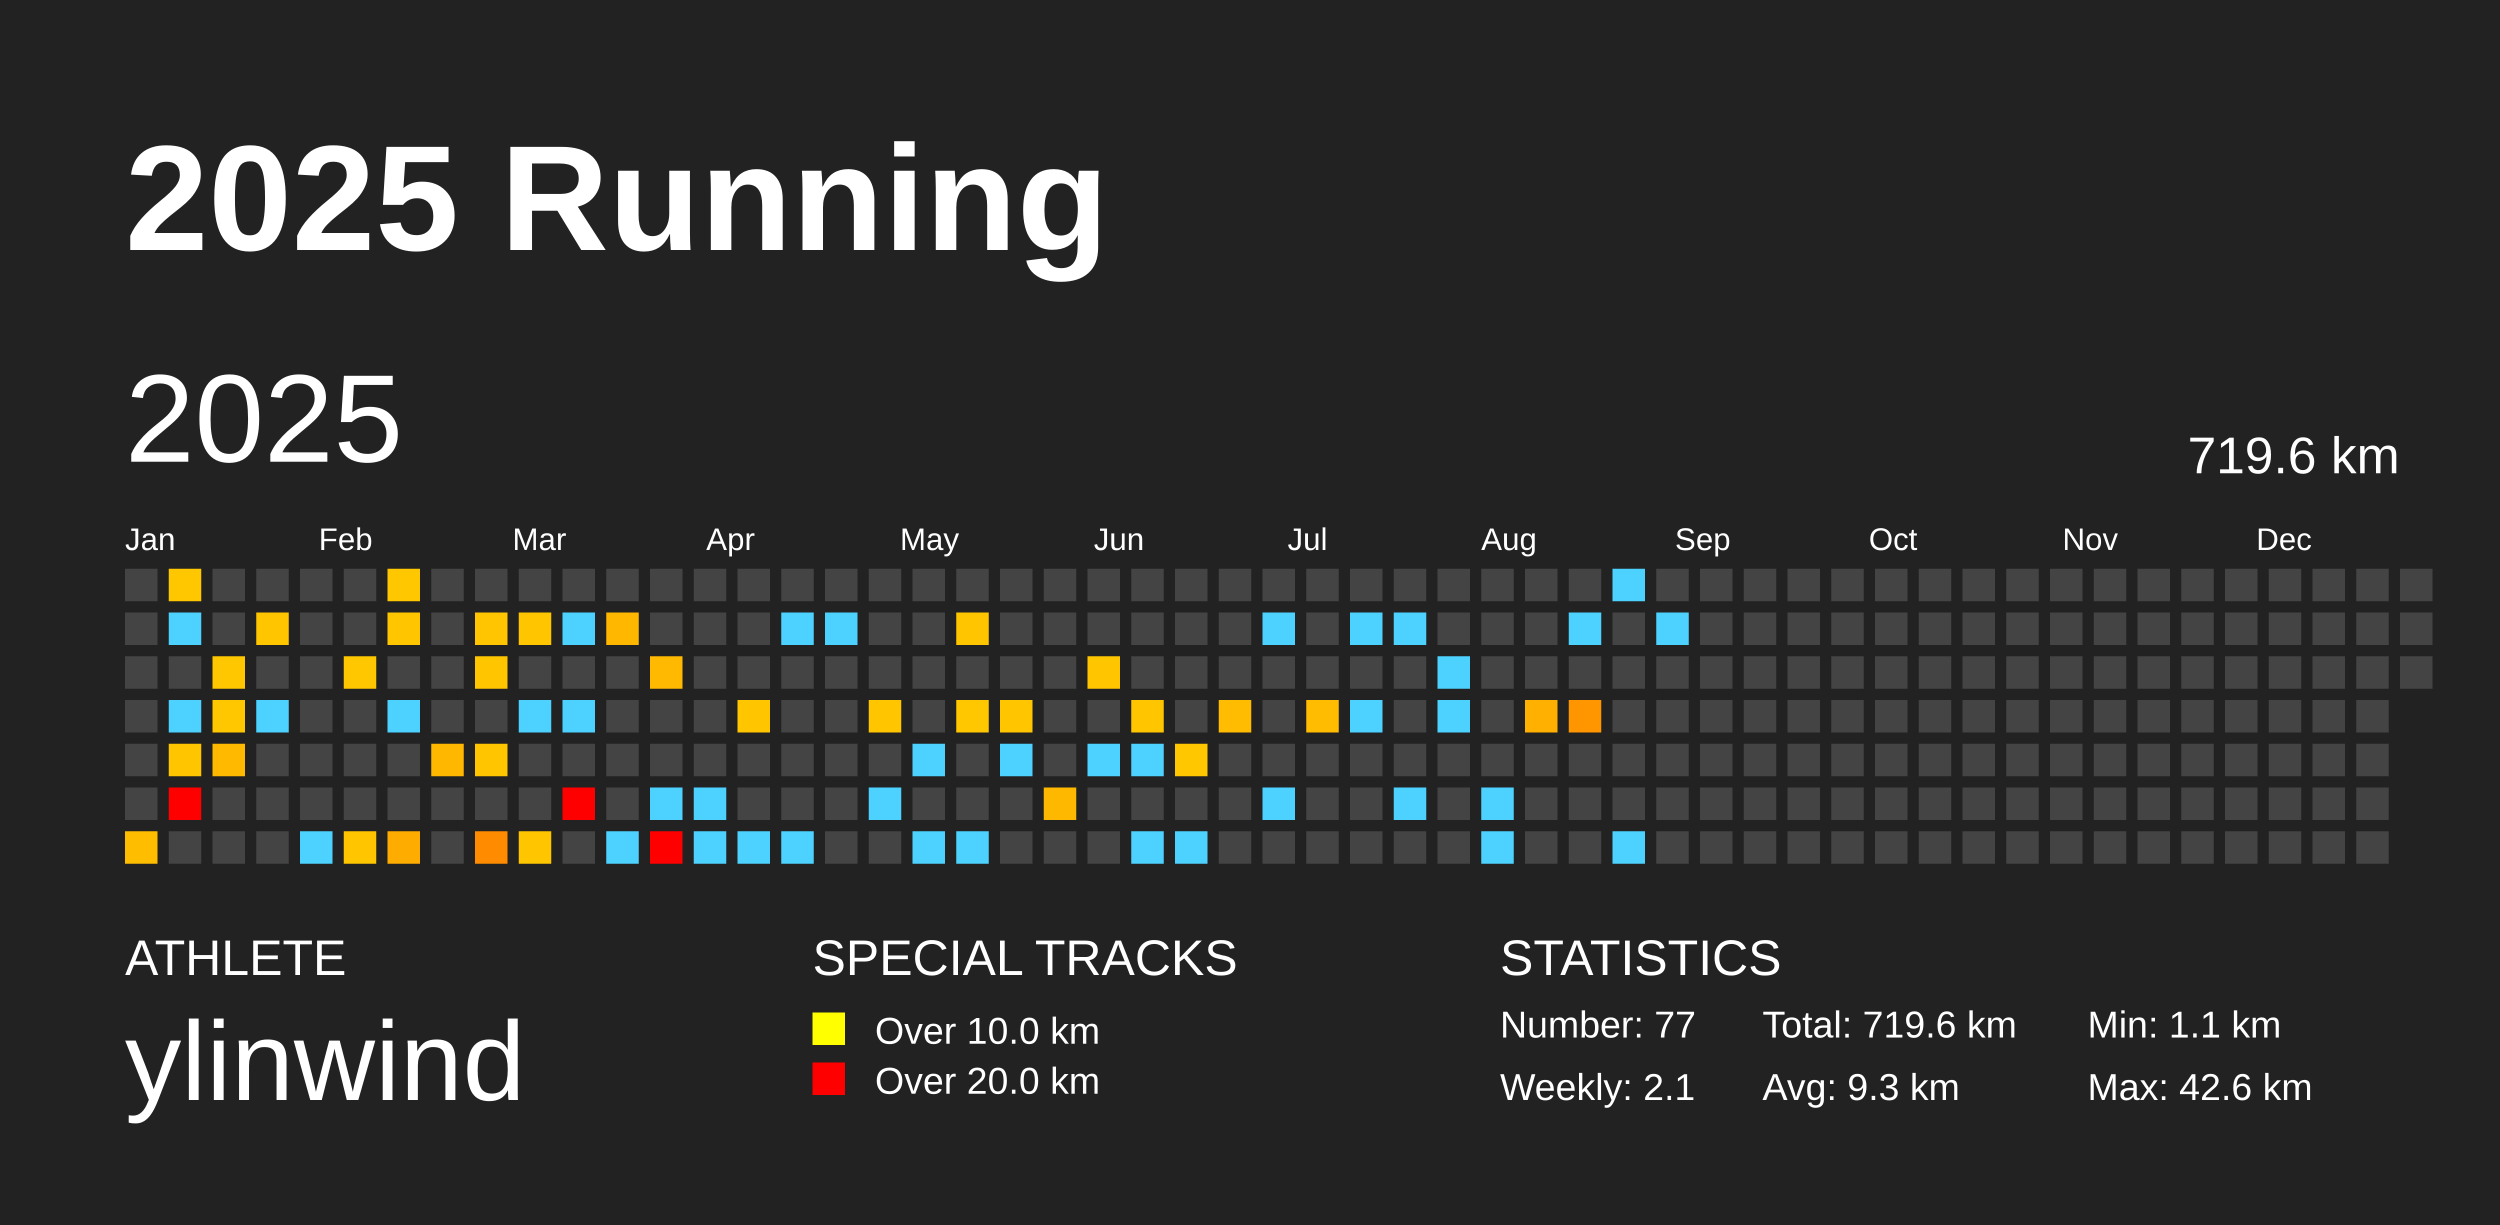
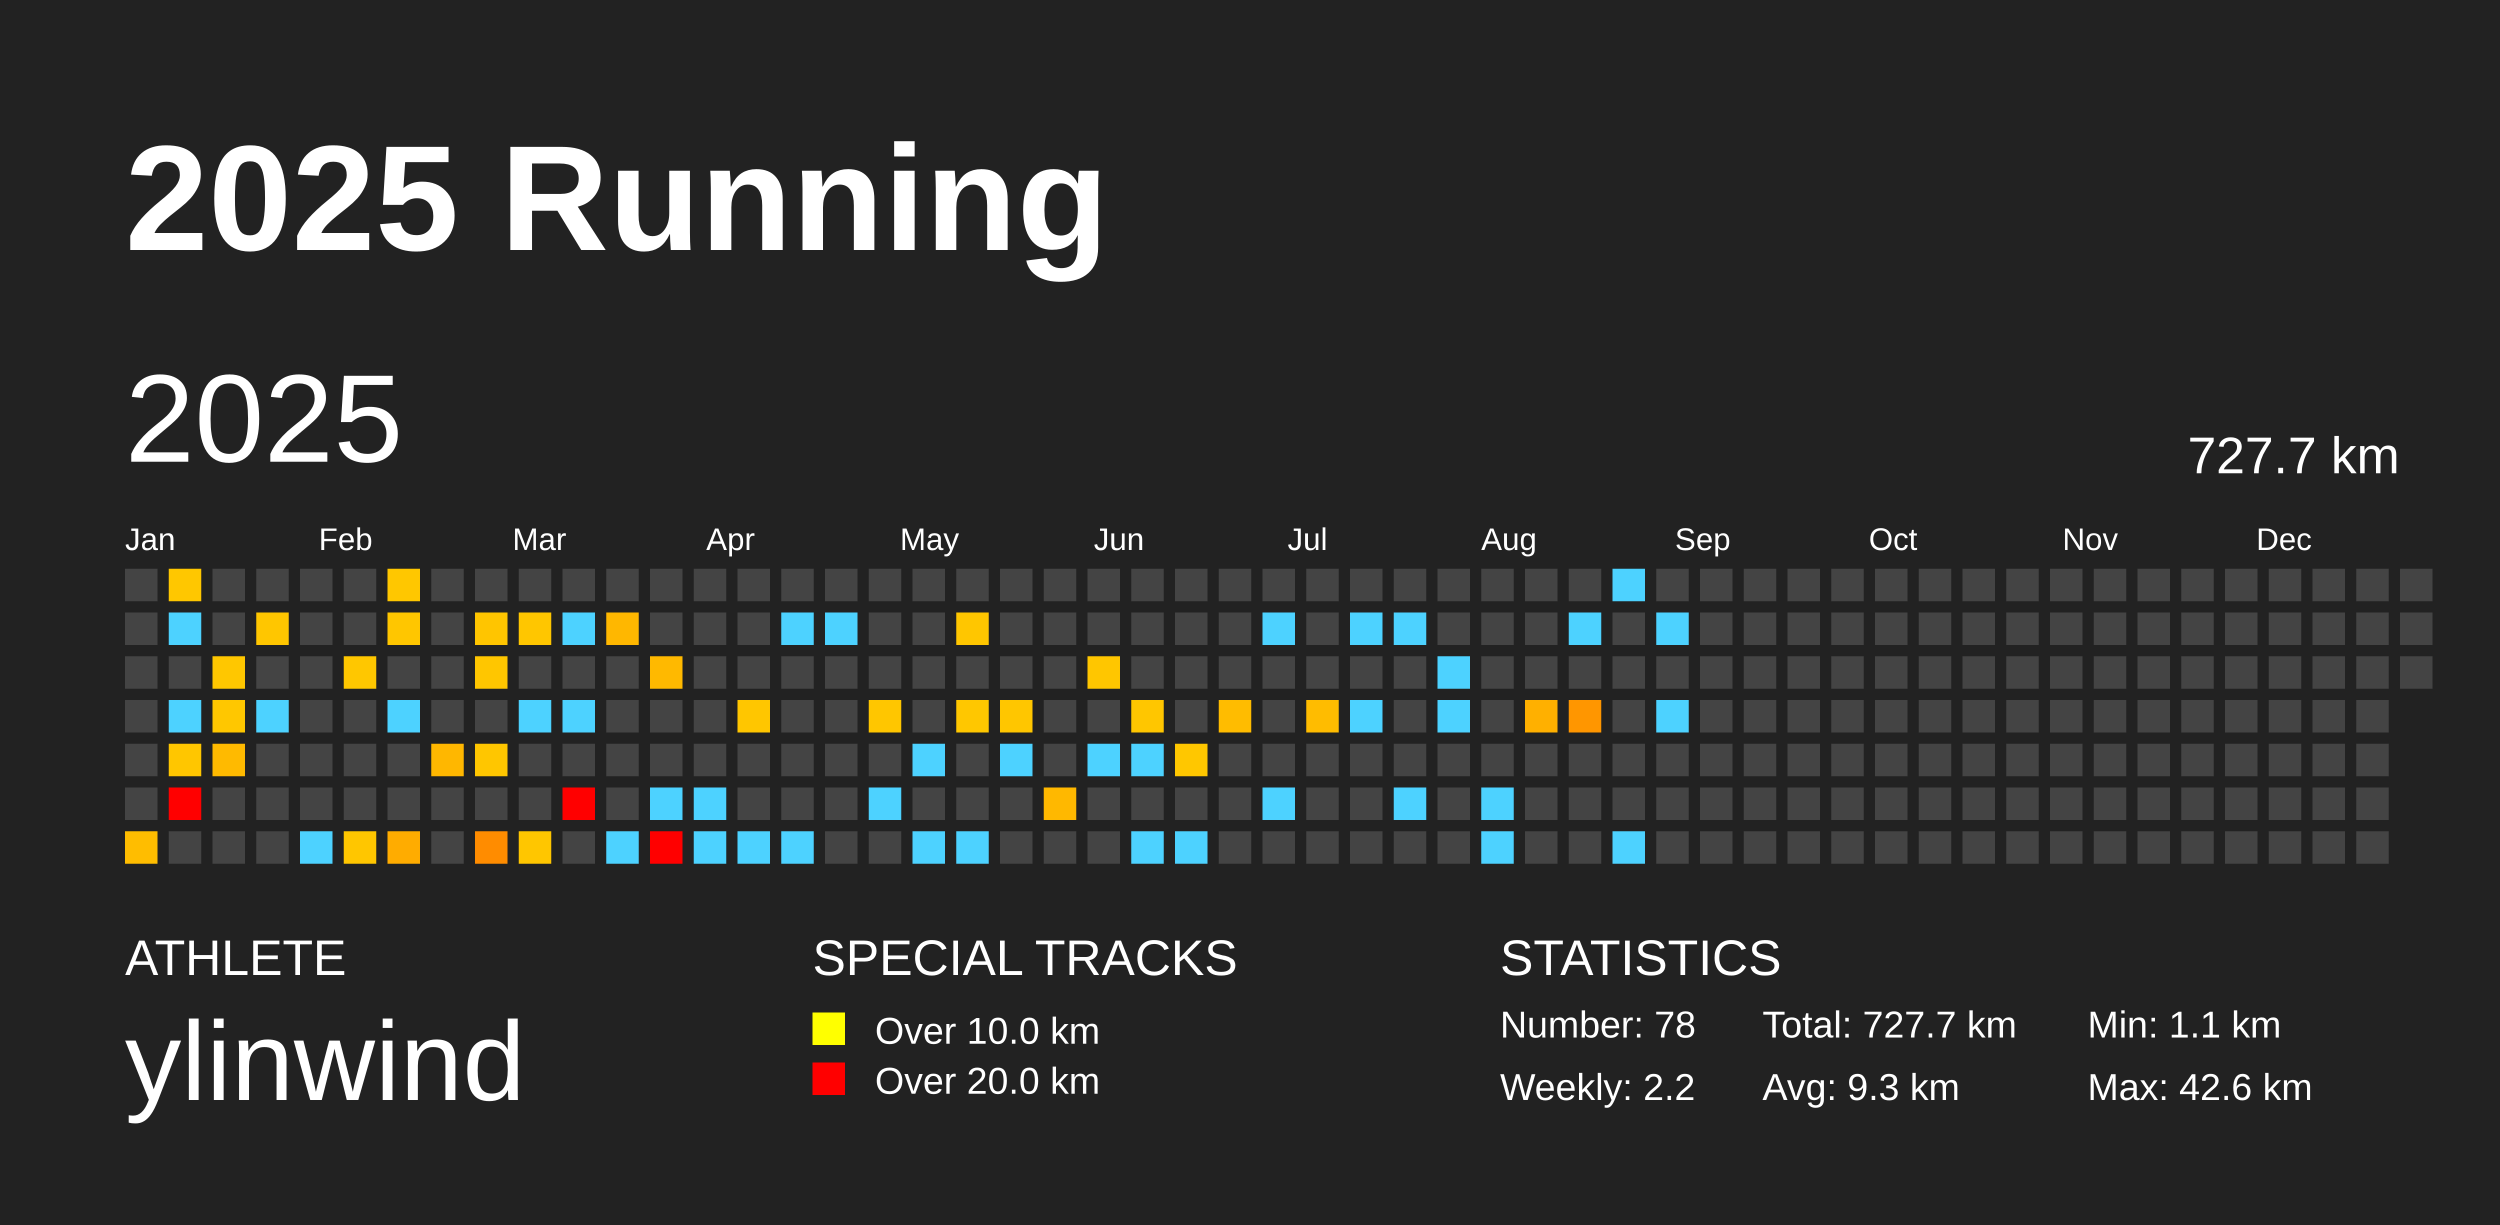
<svg xmlns="http://www.w3.org/2000/svg" baseProfile="full" height="98mm" version="1.1" viewBox="0,0,200,98" width="200mm">
  <defs />
  <rect fill="#222222" height="98" width="200" x="0" y="0" />
  <text fill="#FFFFFF" style="font-size:12px; font-family:Arial; font-weight:bold;" x="10" y="20">2025 Running</text>
  <text fill="#FFFFFF" style="font-size:4px; font-family:Arial" x="10" y="78">ATHLETE</text>
  <text fill="#FFFFFF" style="font-size:9px; font-family:Arial" x="10" y="88">ylinwind</text>
  <text fill="#FFFFFF" style="font-size:4px; font-family:Arial" x="65" y="78">SPECIAL TRACKS</text>
  <rect fill="yellow" height="2.6" width="2.6" x="65" y="81" />
  <text fill="#FFFFFF" style="font-size:3px; font-family:Arial" x="70" y="83.5">Over 10.0 km</text>
  <rect fill="red" height="2.6" width="2.6" x="65" y="85" />
  <text fill="#FFFFFF" style="font-size:3px; font-family:Arial" x="70" y="87.5">Over 20.0 km</text>
  <text fill="#FFFFFF" style="font-size:4px; font-family:Arial" x="120" y="78">STATISTICS</text>
-   <text fill="#FFFFFF" style="font-size:3px; font-family:Arial" x="120" y="83">Number: 77</text>
-   <text fill="#FFFFFF" style="font-size:3px; font-family:Arial" x="120" y="88">Weekly: 2.1</text>
-   <text fill="#FFFFFF" style="font-size:3px; font-family:Arial" x="141" y="83">Total: 719.6 km</text>
+   <text fill="#FFFFFF" style="font-size:3px; font-family:Arial" x="120" y="83">Number: 78</text>
+   <text fill="#FFFFFF" style="font-size:3px; font-family:Arial" x="120" y="88">Weekly: 2.2</text>
+   <text fill="#FFFFFF" style="font-size:3px; font-family:Arial" x="141" y="83">Total: 727.7 km</text>
  <text fill="#FFFFFF" style="font-size:3px; font-family:Arial" x="141" y="88">Avg: 9.3 km</text>
  <text fill="#FFFFFF" style="font-size:3px; font-family:Arial" x="167" y="83">Min: 1.1 km</text>
  <text fill="#FFFFFF" style="font-size:3px; font-family:Arial" x="167" y="88">Max: 42.6 km</text>
  <text dominant-baseline="hanging" fill="#FFFFFF" style="font-size:10.0px; font-family:Arial;" x="10" y="30">2025</text>
-   <text dominant-baseline="hanging" fill="#FFFFFF" style="font-size:4.125px; font-family:Arial;" x="175" y="35">719.6 km</text>
+   <text dominant-baseline="hanging" fill="#FFFFFF" style="font-size:4.125px; font-family:Arial;" x="175" y="35">727.7 km</text>
  <text fill="#FFFFFF" style="font-size:2.5px; font-family:Arial" x="10.0" y="44">Jan</text>
  <text fill="#FFFFFF" style="font-size:2.5px; font-family:Arial" x="25.5" y="44">Feb</text>
  <text fill="#FFFFFF" style="font-size:2.5px; font-family:Arial" x="41.0" y="44">Mar</text>
  <text fill="#FFFFFF" style="font-size:2.5px; font-family:Arial" x="56.5" y="44">Apr</text>
  <text fill="#FFFFFF" style="font-size:2.5px; font-family:Arial" x="72.0" y="44">May</text>
  <text fill="#FFFFFF" style="font-size:2.5px; font-family:Arial" x="87.5" y="44">Jun</text>
  <text fill="#FFFFFF" style="font-size:2.5px; font-family:Arial" x="103.0" y="44">Jul</text>
  <text fill="#FFFFFF" style="font-size:2.5px; font-family:Arial" x="118.5" y="44">Aug</text>
  <text fill="#FFFFFF" style="font-size:2.5px; font-family:Arial" x="134.0" y="44">Sep</text>
  <text fill="#FFFFFF" style="font-size:2.5px; font-family:Arial" x="149.5" y="44">Oct</text>
  <text fill="#FFFFFF" style="font-size:2.5px; font-family:Arial" x="165.0" y="44">Nov</text>
  <text fill="#FFFFFF" style="font-size:2.5px; font-family:Arial" x="180.5" y="44">Dec</text>
  <rect fill="#444444" height="2.6" width="2.6" x="10.0" y="45.5" />
  <rect fill="#444444" height="2.6" width="2.6" x="10.0" y="49.0" />
  <rect fill="#444444" height="2.6" width="2.6" x="10.0" y="52.5" />
  <rect fill="#444444" height="2.6" width="2.6" x="10.0" y="56.0" />
  <rect fill="#444444" height="2.6" width="2.6" x="10.0" y="59.5" />
  <rect fill="#444444" height="2.6" width="2.6" x="10.0" y="63.0" />
  <rect fill="#ffbd00" height="2.6" width="2.6" x="10.0" y="66.5" />
  <rect fill="#ffc700" height="2.6" width="2.6" x="13.5" y="45.5" />
  <rect fill="#4dd2ff" height="2.6" width="2.6" x="13.5" y="49.0" />
  <rect fill="#444444" height="2.6" width="2.6" x="13.5" y="52.5" />
  <rect fill="#4dd2ff" height="2.6" width="2.6" x="13.5" y="56.0" />
  <rect fill="#ffc600" height="2.6" width="2.6" x="13.5" y="59.5" />
  <rect fill="red" height="2.6" width="2.6" x="13.5" y="63.0" />
  <rect fill="#444444" height="2.6" width="2.6" x="13.5" y="66.5" />
  <rect fill="#444444" height="2.6" width="2.6" x="17.0" y="45.5" />
  <rect fill="#444444" height="2.6" width="2.6" x="17.0" y="49.0" />
  <rect fill="#ffc700" height="2.6" width="2.6" x="17.0" y="52.5" />
  <rect fill="#ffc700" height="2.6" width="2.6" x="17.0" y="56.0" />
  <rect fill="#ffba00" height="2.6" width="2.6" x="17.0" y="59.5" />
  <rect fill="#444444" height="2.6" width="2.6" x="17.0" y="63.0" />
  <rect fill="#444444" height="2.6" width="2.6" x="17.0" y="66.5" />
  <rect fill="#444444" height="2.6" width="2.6" x="20.5" y="45.5" />
  <rect fill="#ffc600" height="2.6" width="2.6" x="20.5" y="49.0" />
  <rect fill="#444444" height="2.6" width="2.6" x="20.5" y="52.5" />
  <rect fill="#4dd2ff" height="2.6" width="2.6" x="20.5" y="56.0" />
  <rect fill="#444444" height="2.6" width="2.6" x="20.5" y="59.5" />
  <rect fill="#444444" height="2.6" width="2.6" x="20.5" y="63.0" />
  <rect fill="#444444" height="2.6" width="2.6" x="20.5" y="66.5" />
  <rect fill="#444444" height="2.6" width="2.6" x="24.0" y="45.5" />
  <rect fill="#444444" height="2.6" width="2.6" x="24.0" y="49.0" />
  <rect fill="#444444" height="2.6" width="2.6" x="24.0" y="52.5" />
  <rect fill="#444444" height="2.6" width="2.6" x="24.0" y="56.0" />
  <rect fill="#444444" height="2.6" width="2.6" x="24.0" y="59.5" />
  <rect fill="#444444" height="2.6" width="2.6" x="24.0" y="63.0" />
  <rect fill="#4dd2ff" height="2.6" width="2.6" x="24.0" y="66.5" />
  <rect fill="#444444" height="2.6" width="2.6" x="27.5" y="45.5" />
  <rect fill="#444444" height="2.6" width="2.6" x="27.5" y="49.0" />
  <rect fill="#ffc700" height="2.6" width="2.6" x="27.5" y="52.5" />
  <rect fill="#444444" height="2.6" width="2.6" x="27.5" y="56.0" />
  <rect fill="#444444" height="2.6" width="2.6" x="27.5" y="59.5" />
  <rect fill="#444444" height="2.6" width="2.6" x="27.5" y="63.0" />
  <rect fill="#ffc600" height="2.6" width="2.6" x="27.5" y="66.5" />
  <rect fill="#ffc700" height="2.6" width="2.6" x="31.0" y="45.5" />
  <rect fill="#ffc600" height="2.6" width="2.6" x="31.0" y="49.0" />
  <rect fill="#444444" height="2.6" width="2.6" x="31.0" y="52.5" />
  <rect fill="#4dd2ff" height="2.6" width="2.6" x="31.0" y="56.0" />
  <rect fill="#444444" height="2.6" width="2.6" x="31.0" y="59.5" />
  <rect fill="#444444" height="2.6" width="2.6" x="31.0" y="63.0" />
  <rect fill="#ffac00" height="2.6" width="2.6" x="31.0" y="66.5" />
  <rect fill="#444444" height="2.6" width="2.6" x="34.5" y="45.5" />
  <rect fill="#444444" height="2.6" width="2.6" x="34.5" y="49.0" />
  <rect fill="#444444" height="2.6" width="2.6" x="34.5" y="52.5" />
  <rect fill="#444444" height="2.6" width="2.6" x="34.5" y="56.0" />
  <rect fill="#ffb700" height="2.6" width="2.6" x="34.5" y="59.5" />
  <rect fill="#444444" height="2.6" width="2.6" x="34.5" y="63.0" />
  <rect fill="#444444" height="2.6" width="2.6" x="34.5" y="66.5" />
  <rect fill="#444444" height="2.6" width="2.6" x="38.0" y="45.5" />
  <rect fill="#ffc500" height="2.6" width="2.6" x="38.0" y="49.0" />
  <rect fill="#ffc600" height="2.6" width="2.6" x="38.0" y="52.5" />
  <rect fill="#444444" height="2.6" width="2.6" x="38.0" y="56.0" />
  <rect fill="#ffc600" height="2.6" width="2.6" x="38.0" y="59.5" />
  <rect fill="#444444" height="2.6" width="2.6" x="38.0" y="63.0" />
  <rect fill="#ff8c00" height="2.6" width="2.6" x="38.0" y="66.5" />
  <rect fill="#444444" height="2.6" width="2.6" x="41.5" y="45.5" />
  <rect fill="#ffc600" height="2.6" width="2.6" x="41.5" y="49.0" />
  <rect fill="#444444" height="2.6" width="2.6" x="41.5" y="52.5" />
  <rect fill="#4dd2ff" height="2.6" width="2.6" x="41.5" y="56.0" />
  <rect fill="#444444" height="2.6" width="2.6" x="41.5" y="59.5" />
  <rect fill="#444444" height="2.6" width="2.6" x="41.5" y="63.0" />
  <rect fill="#ffc600" height="2.6" width="2.6" x="41.5" y="66.5" />
  <rect fill="#444444" height="2.6" width="2.6" x="45.0" y="45.5" />
  <rect fill="#4dd2ff" height="2.6" width="2.6" x="45.0" y="49.0" />
  <rect fill="#444444" height="2.6" width="2.6" x="45.0" y="52.5" />
  <rect fill="#4dd2ff" height="2.6" width="2.6" x="45.0" y="56.0" />
  <rect fill="#444444" height="2.6" width="2.6" x="45.0" y="59.5" />
  <rect fill="red" height="2.6" width="2.6" x="45.0" y="63.0" />
  <rect fill="#444444" height="2.6" width="2.6" x="45.0" y="66.5" />
  <rect fill="#444444" height="2.6" width="2.6" x="48.5" y="45.5" />
  <rect fill="#ffb700" height="2.6" width="2.6" x="48.5" y="49.0" />
  <rect fill="#444444" height="2.6" width="2.6" x="48.5" y="52.5" />
  <rect fill="#444444" height="2.6" width="2.6" x="48.5" y="56.0" />
  <rect fill="#444444" height="2.6" width="2.6" x="48.5" y="59.5" />
  <rect fill="#444444" height="2.6" width="2.6" x="48.5" y="63.0" />
  <rect fill="#4dd2ff" height="2.6" width="2.6" x="48.5" y="66.5" />
  <rect fill="#444444" height="2.6" width="2.6" x="52.0" y="45.5" />
  <rect fill="#444444" height="2.6" width="2.6" x="52.0" y="49.0" />
  <rect fill="#ffb900" height="2.6" width="2.6" x="52.0" y="52.5" />
  <rect fill="#444444" height="2.6" width="2.6" x="52.0" y="56.0" />
  <rect fill="#444444" height="2.6" width="2.6" x="52.0" y="59.5" />
  <rect fill="#4dd2ff" height="2.6" width="2.6" x="52.0" y="63.0" />
  <rect fill="red" height="2.6" width="2.6" x="52.0" y="66.5" />
  <rect fill="#444444" height="2.6" width="2.6" x="55.5" y="45.5" />
  <rect fill="#444444" height="2.6" width="2.6" x="55.5" y="49.0" />
  <rect fill="#444444" height="2.6" width="2.6" x="55.5" y="52.5" />
  <rect fill="#444444" height="2.6" width="2.6" x="55.5" y="56.0" />
  <rect fill="#444444" height="2.6" width="2.6" x="55.5" y="59.5" />
  <rect fill="#4dd2ff" height="2.6" width="2.6" x="55.5" y="63.0" />
  <rect fill="#4dd2ff" height="2.6" width="2.6" x="55.5" y="66.5" />
  <rect fill="#444444" height="2.6" width="2.6" x="59.0" y="45.5" />
  <rect fill="#444444" height="2.6" width="2.6" x="59.0" y="49.0" />
  <rect fill="#444444" height="2.6" width="2.6" x="59.0" y="52.5" />
  <rect fill="#ffc600" height="2.6" width="2.6" x="59.0" y="56.0" />
  <rect fill="#444444" height="2.6" width="2.6" x="59.0" y="59.5" />
  <rect fill="#444444" height="2.6" width="2.6" x="59.0" y="63.0" />
  <rect fill="#4dd2ff" height="2.6" width="2.6" x="59.0" y="66.5" />
  <rect fill="#444444" height="2.6" width="2.6" x="62.5" y="45.5" />
  <rect fill="#4dd2ff" height="2.6" width="2.6" x="62.5" y="49.0" />
  <rect fill="#444444" height="2.6" width="2.6" x="62.5" y="52.5" />
  <rect fill="#444444" height="2.6" width="2.6" x="62.5" y="56.0" />
  <rect fill="#444444" height="2.6" width="2.6" x="62.5" y="59.5" />
  <rect fill="#444444" height="2.6" width="2.6" x="62.5" y="63.0" />
  <rect fill="#4dd2ff" height="2.6" width="2.6" x="62.5" y="66.5" />
  <rect fill="#444444" height="2.6" width="2.6" x="66.0" y="45.5" />
  <rect fill="#4dd2ff" height="2.6" width="2.6" x="66.0" y="49.0" />
  <rect fill="#444444" height="2.6" width="2.6" x="66.0" y="52.5" />
  <rect fill="#444444" height="2.6" width="2.6" x="66.0" y="56.0" />
  <rect fill="#444444" height="2.6" width="2.6" x="66.0" y="59.5" />
  <rect fill="#444444" height="2.6" width="2.6" x="66.0" y="63.0" />
  <rect fill="#444444" height="2.6" width="2.6" x="66.0" y="66.5" />
  <rect fill="#444444" height="2.6" width="2.6" x="69.5" y="45.5" />
  <rect fill="#444444" height="2.6" width="2.6" x="69.5" y="49.0" />
  <rect fill="#444444" height="2.6" width="2.6" x="69.5" y="52.5" />
  <rect fill="#ffc600" height="2.6" width="2.6" x="69.5" y="56.0" />
  <rect fill="#444444" height="2.6" width="2.6" x="69.5" y="59.5" />
  <rect fill="#4dd2ff" height="2.6" width="2.6" x="69.5" y="63.0" />
  <rect fill="#444444" height="2.6" width="2.6" x="69.5" y="66.5" />
  <rect fill="#444444" height="2.6" width="2.6" x="73.0" y="45.5" />
  <rect fill="#444444" height="2.6" width="2.6" x="73.0" y="49.0" />
  <rect fill="#444444" height="2.6" width="2.6" x="73.0" y="52.5" />
  <rect fill="#444444" height="2.6" width="2.6" x="73.0" y="56.0" />
  <rect fill="#4dd2ff" height="2.6" width="2.6" x="73.0" y="59.5" />
  <rect fill="#444444" height="2.6" width="2.6" x="73.0" y="63.0" />
  <rect fill="#4dd2ff" height="2.6" width="2.6" x="73.0" y="66.5" />
  <rect fill="#444444" height="2.6" width="2.6" x="76.5" y="45.5" />
  <rect fill="#ffc600" height="2.6" width="2.6" x="76.5" y="49.0" />
  <rect fill="#444444" height="2.6" width="2.6" x="76.5" y="52.5" />
  <rect fill="#ffc700" height="2.6" width="2.6" x="76.5" y="56.0" />
  <rect fill="#444444" height="2.6" width="2.6" x="76.5" y="59.5" />
  <rect fill="#444444" height="2.6" width="2.6" x="76.5" y="63.0" />
  <rect fill="#4dd2ff" height="2.6" width="2.6" x="76.5" y="66.5" />
  <rect fill="#444444" height="2.6" width="2.6" x="80.0" y="45.5" />
  <rect fill="#444444" height="2.6" width="2.6" x="80.0" y="49.0" />
  <rect fill="#444444" height="2.6" width="2.6" x="80.0" y="52.5" />
  <rect fill="#ffc600" height="2.6" width="2.6" x="80.0" y="56.0" />
  <rect fill="#4dd2ff" height="2.6" width="2.6" x="80.0" y="59.5" />
  <rect fill="#444444" height="2.6" width="2.6" x="80.0" y="63.0" />
  <rect fill="#444444" height="2.6" width="2.6" x="80.0" y="66.5" />
  <rect fill="#444444" height="2.6" width="2.6" x="83.5" y="45.5" />
  <rect fill="#444444" height="2.6" width="2.6" x="83.5" y="49.0" />
  <rect fill="#444444" height="2.6" width="2.6" x="83.5" y="52.5" />
  <rect fill="#444444" height="2.6" width="2.6" x="83.5" y="56.0" />
  <rect fill="#444444" height="2.6" width="2.6" x="83.5" y="59.5" />
  <rect fill="#ffb800" height="2.6" width="2.6" x="83.5" y="63.0" />
  <rect fill="#444444" height="2.6" width="2.6" x="83.5" y="66.5" />
  <rect fill="#444444" height="2.6" width="2.6" x="87.0" y="45.5" />
  <rect fill="#444444" height="2.6" width="2.6" x="87.0" y="49.0" />
  <rect fill="#ffc600" height="2.6" width="2.6" x="87.0" y="52.5" />
  <rect fill="#444444" height="2.6" width="2.6" x="87.0" y="56.0" />
  <rect fill="#4dd2ff" height="2.6" width="2.6" x="87.0" y="59.5" />
  <rect fill="#444444" height="2.6" width="2.6" x="87.0" y="63.0" />
  <rect fill="#444444" height="2.6" width="2.6" x="87.0" y="66.5" />
  <rect fill="#444444" height="2.6" width="2.6" x="90.5" y="45.5" />
  <rect fill="#444444" height="2.6" width="2.6" x="90.5" y="49.0" />
  <rect fill="#444444" height="2.6" width="2.6" x="90.5" y="52.5" />
  <rect fill="#ffc600" height="2.6" width="2.6" x="90.5" y="56.0" />
  <rect fill="#4dd2ff" height="2.6" width="2.6" x="90.5" y="59.5" />
  <rect fill="#444444" height="2.6" width="2.6" x="90.5" y="63.0" />
  <rect fill="#4dd2ff" height="2.6" width="2.6" x="90.5" y="66.5" />
  <rect fill="#444444" height="2.6" width="2.6" x="94.0" y="45.5" />
  <rect fill="#444444" height="2.6" width="2.6" x="94.0" y="49.0" />
  <rect fill="#444444" height="2.6" width="2.6" x="94.0" y="52.5" />
  <rect fill="#444444" height="2.6" width="2.6" x="94.0" y="56.0" />
  <rect fill="#ffc700" height="2.6" width="2.6" x="94.0" y="59.5" />
  <rect fill="#444444" height="2.6" width="2.6" x="94.0" y="63.0" />
  <rect fill="#4dd2ff" height="2.6" width="2.6" x="94.0" y="66.5" />
  <rect fill="#444444" height="2.6" width="2.6" x="97.5" y="45.5" />
  <rect fill="#444444" height="2.6" width="2.6" x="97.5" y="49.0" />
  <rect fill="#444444" height="2.6" width="2.6" x="97.5" y="52.5" />
  <rect fill="#ffbc00" height="2.6" width="2.6" x="97.5" y="56.0" />
  <rect fill="#444444" height="2.6" width="2.6" x="97.5" y="59.5" />
  <rect fill="#444444" height="2.6" width="2.6" x="97.5" y="63.0" />
  <rect fill="#444444" height="2.6" width="2.6" x="97.5" y="66.5" />
  <rect fill="#444444" height="2.6" width="2.6" x="101.0" y="45.5" />
  <rect fill="#4dd2ff" height="2.6" width="2.6" x="101.0" y="49.0" />
  <rect fill="#444444" height="2.6" width="2.6" x="101.0" y="52.5" />
  <rect fill="#444444" height="2.6" width="2.6" x="101.0" y="56.0" />
  <rect fill="#444444" height="2.6" width="2.6" x="101.0" y="59.5" />
  <rect fill="#4dd2ff" height="2.6" width="2.6" x="101.0" y="63.0" />
  <rect fill="#444444" height="2.6" width="2.6" x="101.0" y="66.5" />
  <rect fill="#444444" height="2.6" width="2.6" x="104.5" y="45.5" />
  <rect fill="#444444" height="2.6" width="2.6" x="104.5" y="49.0" />
  <rect fill="#444444" height="2.6" width="2.6" x="104.5" y="52.5" />
  <rect fill="#ffbc00" height="2.6" width="2.6" x="104.5" y="56.0" />
  <rect fill="#444444" height="2.6" width="2.6" x="104.5" y="59.5" />
  <rect fill="#444444" height="2.6" width="2.6" x="104.5" y="63.0" />
  <rect fill="#444444" height="2.6" width="2.6" x="104.5" y="66.5" />
  <rect fill="#444444" height="2.6" width="2.6" x="108.0" y="45.5" />
  <rect fill="#4dd2ff" height="2.6" width="2.6" x="108.0" y="49.0" />
  <rect fill="#444444" height="2.6" width="2.6" x="108.0" y="52.5" />
  <rect fill="#4dd2ff" height="2.6" width="2.6" x="108.0" y="56.0" />
  <rect fill="#444444" height="2.6" width="2.6" x="108.0" y="59.5" />
  <rect fill="#444444" height="2.6" width="2.6" x="108.0" y="63.0" />
  <rect fill="#444444" height="2.6" width="2.6" x="108.0" y="66.5" />
  <rect fill="#444444" height="2.6" width="2.6" x="111.5" y="45.5" />
  <rect fill="#4dd2ff" height="2.6" width="2.6" x="111.5" y="49.0" />
  <rect fill="#444444" height="2.6" width="2.6" x="111.5" y="52.5" />
  <rect fill="#444444" height="2.6" width="2.6" x="111.5" y="56.0" />
  <rect fill="#444444" height="2.6" width="2.6" x="111.5" y="59.5" />
  <rect fill="#4dd2ff" height="2.6" width="2.6" x="111.5" y="63.0" />
  <rect fill="#444444" height="2.6" width="2.6" x="111.5" y="66.5" />
  <rect fill="#444444" height="2.6" width="2.6" x="115.0" y="45.5" />
  <rect fill="#444444" height="2.6" width="2.6" x="115.0" y="49.0" />
  <rect fill="#4dd2ff" height="2.6" width="2.6" x="115.0" y="52.5" />
  <rect fill="#4dd2ff" height="2.6" width="2.6" x="115.0" y="56.0" />
  <rect fill="#444444" height="2.6" width="2.6" x="115.0" y="59.5" />
  <rect fill="#444444" height="2.6" width="2.6" x="115.0" y="63.0" />
  <rect fill="#444444" height="2.6" width="2.6" x="115.0" y="66.5" />
  <rect fill="#444444" height="2.6" width="2.6" x="118.5" y="45.5" />
  <rect fill="#444444" height="2.6" width="2.6" x="118.5" y="49.0" />
  <rect fill="#444444" height="2.6" width="2.6" x="118.5" y="52.5" />
  <rect fill="#444444" height="2.6" width="2.6" x="118.5" y="56.0" />
  <rect fill="#444444" height="2.6" width="2.6" x="118.5" y="59.5" />
  <rect fill="#4dd2ff" height="2.6" width="2.6" x="118.5" y="63.0" />
  <rect fill="#4dd2ff" height="2.6" width="2.6" x="118.5" y="66.5" />
  <rect fill="#444444" height="2.6" width="2.6" x="122.0" y="45.5" />
  <rect fill="#444444" height="2.6" width="2.6" x="122.0" y="49.0" />
  <rect fill="#444444" height="2.6" width="2.6" x="122.0" y="52.5" />
  <rect fill="#ffb000" height="2.6" width="2.6" x="122.0" y="56.0" />
  <rect fill="#444444" height="2.6" width="2.6" x="122.0" y="59.5" />
  <rect fill="#444444" height="2.6" width="2.6" x="122.0" y="63.0" />
  <rect fill="#444444" height="2.6" width="2.6" x="122.0" y="66.5" />
  <rect fill="#444444" height="2.6" width="2.6" x="125.5" y="45.5" />
  <rect fill="#4dd2ff" height="2.6" width="2.6" x="125.5" y="49.0" />
  <rect fill="#444444" height="2.6" width="2.6" x="125.5" y="52.5" />
  <rect fill="#ff9600" height="2.6" width="2.6" x="125.5" y="56.0" />
  <rect fill="#444444" height="2.6" width="2.6" x="125.5" y="59.5" />
  <rect fill="#444444" height="2.6" width="2.6" x="125.5" y="63.0" />
  <rect fill="#444444" height="2.6" width="2.6" x="125.5" y="66.5" />
  <rect fill="#4dd2ff" height="2.6" width="2.6" x="129.0" y="45.5" />
  <rect fill="#444444" height="2.6" width="2.6" x="129.0" y="49.0" />
  <rect fill="#444444" height="2.6" width="2.6" x="129.0" y="52.5" />
  <rect fill="#444444" height="2.6" width="2.6" x="129.0" y="56.0" />
  <rect fill="#444444" height="2.6" width="2.6" x="129.0" y="59.5" />
  <rect fill="#444444" height="2.6" width="2.6" x="129.0" y="63.0" />
  <rect fill="#4dd2ff" height="2.6" width="2.6" x="129.0" y="66.5" />
  <rect fill="#444444" height="2.6" width="2.6" x="132.5" y="45.5" />
  <rect fill="#4dd2ff" height="2.6" width="2.6" x="132.5" y="49.0" />
  <rect fill="#444444" height="2.6" width="2.6" x="132.5" y="52.5" />
-   <rect fill="#444444" height="2.6" width="2.6" x="132.5" y="56.0" />
+   <rect fill="#4dd2ff" height="2.6" width="2.6" x="132.5" y="56.0" />
  <rect fill="#444444" height="2.6" width="2.6" x="132.5" y="59.5" />
  <rect fill="#444444" height="2.6" width="2.6" x="132.5" y="63.0" />
  <rect fill="#444444" height="2.6" width="2.6" x="132.5" y="66.5" />
  <rect fill="#444444" height="2.6" width="2.6" x="136.0" y="45.5" />
  <rect fill="#444444" height="2.6" width="2.6" x="136.0" y="49.0" />
  <rect fill="#444444" height="2.6" width="2.6" x="136.0" y="52.5" />
  <rect fill="#444444" height="2.6" width="2.6" x="136.0" y="56.0" />
  <rect fill="#444444" height="2.6" width="2.6" x="136.0" y="59.5" />
  <rect fill="#444444" height="2.6" width="2.6" x="136.0" y="63.0" />
  <rect fill="#444444" height="2.6" width="2.6" x="136.0" y="66.5" />
  <rect fill="#444444" height="2.6" width="2.6" x="139.5" y="45.5" />
  <rect fill="#444444" height="2.6" width="2.6" x="139.5" y="49.0" />
  <rect fill="#444444" height="2.6" width="2.6" x="139.5" y="52.5" />
  <rect fill="#444444" height="2.6" width="2.6" x="139.5" y="56.0" />
  <rect fill="#444444" height="2.6" width="2.6" x="139.5" y="59.5" />
  <rect fill="#444444" height="2.6" width="2.6" x="139.5" y="63.0" />
  <rect fill="#444444" height="2.6" width="2.6" x="139.5" y="66.5" />
  <rect fill="#444444" height="2.6" width="2.6" x="143.0" y="45.5" />
  <rect fill="#444444" height="2.6" width="2.6" x="143.0" y="49.0" />
  <rect fill="#444444" height="2.6" width="2.6" x="143.0" y="52.5" />
  <rect fill="#444444" height="2.6" width="2.6" x="143.0" y="56.0" />
  <rect fill="#444444" height="2.6" width="2.6" x="143.0" y="59.5" />
  <rect fill="#444444" height="2.6" width="2.6" x="143.0" y="63.0" />
  <rect fill="#444444" height="2.6" width="2.6" x="143.0" y="66.5" />
  <rect fill="#444444" height="2.6" width="2.6" x="146.5" y="45.5" />
  <rect fill="#444444" height="2.6" width="2.6" x="146.5" y="49.0" />
  <rect fill="#444444" height="2.6" width="2.6" x="146.5" y="52.5" />
  <rect fill="#444444" height="2.6" width="2.6" x="146.5" y="56.0" />
  <rect fill="#444444" height="2.6" width="2.6" x="146.5" y="59.5" />
  <rect fill="#444444" height="2.6" width="2.6" x="146.5" y="63.0" />
  <rect fill="#444444" height="2.6" width="2.6" x="146.5" y="66.5" />
  <rect fill="#444444" height="2.6" width="2.6" x="150.0" y="45.5" />
  <rect fill="#444444" height="2.6" width="2.6" x="150.0" y="49.0" />
  <rect fill="#444444" height="2.6" width="2.6" x="150.0" y="52.5" />
  <rect fill="#444444" height="2.6" width="2.6" x="150.0" y="56.0" />
  <rect fill="#444444" height="2.6" width="2.6" x="150.0" y="59.5" />
  <rect fill="#444444" height="2.6" width="2.6" x="150.0" y="63.0" />
  <rect fill="#444444" height="2.6" width="2.6" x="150.0" y="66.5" />
  <rect fill="#444444" height="2.6" width="2.6" x="153.5" y="45.5" />
  <rect fill="#444444" height="2.6" width="2.6" x="153.5" y="49.0" />
  <rect fill="#444444" height="2.6" width="2.6" x="153.5" y="52.5" />
  <rect fill="#444444" height="2.6" width="2.6" x="153.5" y="56.0" />
  <rect fill="#444444" height="2.6" width="2.6" x="153.5" y="59.5" />
  <rect fill="#444444" height="2.6" width="2.6" x="153.5" y="63.0" />
  <rect fill="#444444" height="2.6" width="2.6" x="153.5" y="66.5" />
  <rect fill="#444444" height="2.6" width="2.6" x="157.0" y="45.5" />
  <rect fill="#444444" height="2.6" width="2.6" x="157.0" y="49.0" />
  <rect fill="#444444" height="2.6" width="2.6" x="157.0" y="52.5" />
  <rect fill="#444444" height="2.6" width="2.6" x="157.0" y="56.0" />
  <rect fill="#444444" height="2.6" width="2.6" x="157.0" y="59.5" />
  <rect fill="#444444" height="2.6" width="2.6" x="157.0" y="63.0" />
  <rect fill="#444444" height="2.6" width="2.6" x="157.0" y="66.5" />
  <rect fill="#444444" height="2.6" width="2.6" x="160.5" y="45.5" />
  <rect fill="#444444" height="2.6" width="2.6" x="160.5" y="49.0" />
  <rect fill="#444444" height="2.6" width="2.6" x="160.5" y="52.5" />
  <rect fill="#444444" height="2.6" width="2.6" x="160.5" y="56.0" />
  <rect fill="#444444" height="2.6" width="2.6" x="160.5" y="59.5" />
  <rect fill="#444444" height="2.6" width="2.6" x="160.5" y="63.0" />
  <rect fill="#444444" height="2.6" width="2.6" x="160.5" y="66.5" />
  <rect fill="#444444" height="2.6" width="2.6" x="164.0" y="45.5" />
  <rect fill="#444444" height="2.6" width="2.6" x="164.0" y="49.0" />
  <rect fill="#444444" height="2.6" width="2.6" x="164.0" y="52.5" />
  <rect fill="#444444" height="2.6" width="2.6" x="164.0" y="56.0" />
  <rect fill="#444444" height="2.6" width="2.6" x="164.0" y="59.5" />
  <rect fill="#444444" height="2.6" width="2.6" x="164.0" y="63.0" />
  <rect fill="#444444" height="2.6" width="2.6" x="164.0" y="66.5" />
  <rect fill="#444444" height="2.6" width="2.6" x="167.5" y="45.5" />
  <rect fill="#444444" height="2.6" width="2.6" x="167.5" y="49.0" />
  <rect fill="#444444" height="2.6" width="2.6" x="167.5" y="52.5" />
  <rect fill="#444444" height="2.6" width="2.6" x="167.5" y="56.0" />
  <rect fill="#444444" height="2.6" width="2.6" x="167.5" y="59.5" />
  <rect fill="#444444" height="2.6" width="2.6" x="167.5" y="63.0" />
  <rect fill="#444444" height="2.6" width="2.6" x="167.5" y="66.5" />
  <rect fill="#444444" height="2.6" width="2.6" x="171.0" y="45.5" />
  <rect fill="#444444" height="2.6" width="2.6" x="171.0" y="49.0" />
  <rect fill="#444444" height="2.6" width="2.6" x="171.0" y="52.5" />
  <rect fill="#444444" height="2.6" width="2.6" x="171.0" y="56.0" />
  <rect fill="#444444" height="2.6" width="2.6" x="171.0" y="59.5" />
  <rect fill="#444444" height="2.6" width="2.6" x="171.0" y="63.0" />
  <rect fill="#444444" height="2.6" width="2.6" x="171.0" y="66.5" />
  <rect fill="#444444" height="2.6" width="2.6" x="174.5" y="45.5" />
  <rect fill="#444444" height="2.6" width="2.6" x="174.5" y="49.0" />
  <rect fill="#444444" height="2.6" width="2.6" x="174.5" y="52.5" />
  <rect fill="#444444" height="2.6" width="2.6" x="174.5" y="56.0" />
  <rect fill="#444444" height="2.6" width="2.6" x="174.5" y="59.5" />
  <rect fill="#444444" height="2.6" width="2.6" x="174.5" y="63.0" />
  <rect fill="#444444" height="2.6" width="2.6" x="174.5" y="66.5" />
  <rect fill="#444444" height="2.6" width="2.6" x="178.0" y="45.5" />
  <rect fill="#444444" height="2.6" width="2.6" x="178.0" y="49.0" />
  <rect fill="#444444" height="2.6" width="2.6" x="178.0" y="52.5" />
  <rect fill="#444444" height="2.6" width="2.6" x="178.0" y="56.0" />
  <rect fill="#444444" height="2.6" width="2.6" x="178.0" y="59.5" />
  <rect fill="#444444" height="2.6" width="2.6" x="178.0" y="63.0" />
  <rect fill="#444444" height="2.6" width="2.6" x="178.0" y="66.5" />
  <rect fill="#444444" height="2.6" width="2.6" x="181.5" y="45.5" />
  <rect fill="#444444" height="2.6" width="2.6" x="181.5" y="49.0" />
  <rect fill="#444444" height="2.6" width="2.6" x="181.5" y="52.5" />
  <rect fill="#444444" height="2.6" width="2.6" x="181.5" y="56.0" />
  <rect fill="#444444" height="2.6" width="2.6" x="181.5" y="59.5" />
  <rect fill="#444444" height="2.6" width="2.6" x="181.5" y="63.0" />
  <rect fill="#444444" height="2.6" width="2.6" x="181.5" y="66.5" />
  <rect fill="#444444" height="2.6" width="2.6" x="185.0" y="45.5" />
  <rect fill="#444444" height="2.6" width="2.6" x="185.0" y="49.0" />
  <rect fill="#444444" height="2.6" width="2.6" x="185.0" y="52.5" />
  <rect fill="#444444" height="2.6" width="2.6" x="185.0" y="56.0" />
  <rect fill="#444444" height="2.6" width="2.6" x="185.0" y="59.5" />
  <rect fill="#444444" height="2.6" width="2.6" x="185.0" y="63.0" />
  <rect fill="#444444" height="2.6" width="2.6" x="185.0" y="66.5" />
  <rect fill="#444444" height="2.6" width="2.6" x="188.5" y="45.5" />
  <rect fill="#444444" height="2.6" width="2.6" x="188.5" y="49.0" />
  <rect fill="#444444" height="2.6" width="2.6" x="188.5" y="52.5" />
  <rect fill="#444444" height="2.6" width="2.6" x="188.5" y="56.0" />
  <rect fill="#444444" height="2.6" width="2.6" x="188.5" y="59.5" />
  <rect fill="#444444" height="2.6" width="2.6" x="188.5" y="63.0" />
  <rect fill="#444444" height="2.6" width="2.6" x="188.5" y="66.5" />
  <rect fill="#444444" height="2.6" width="2.6" x="192.0" y="45.5" />
  <rect fill="#444444" height="2.6" width="2.6" x="192.0" y="49.0" />
  <rect fill="#444444" height="2.6" width="2.6" x="192.0" y="52.5" />
</svg>
